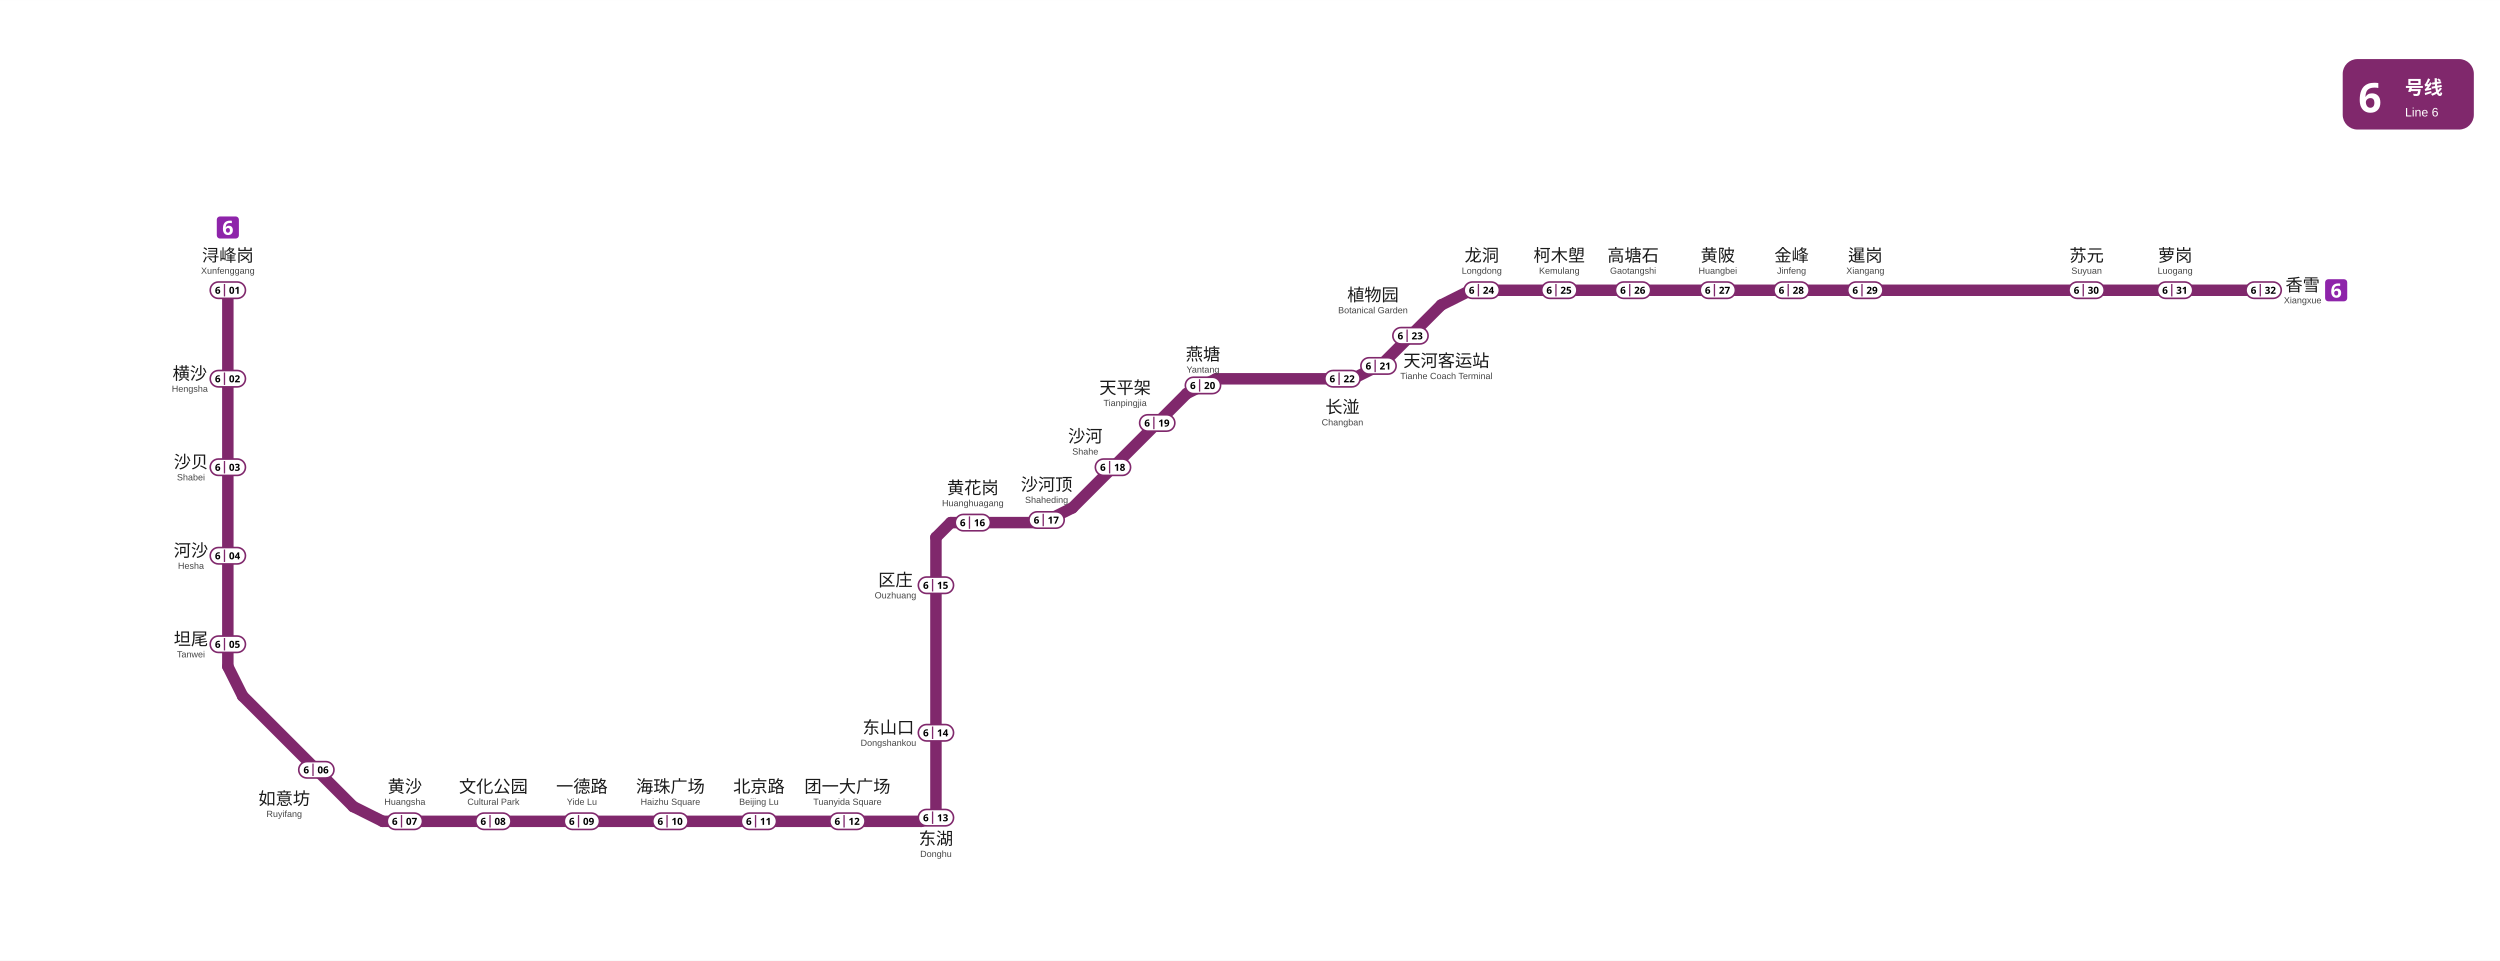
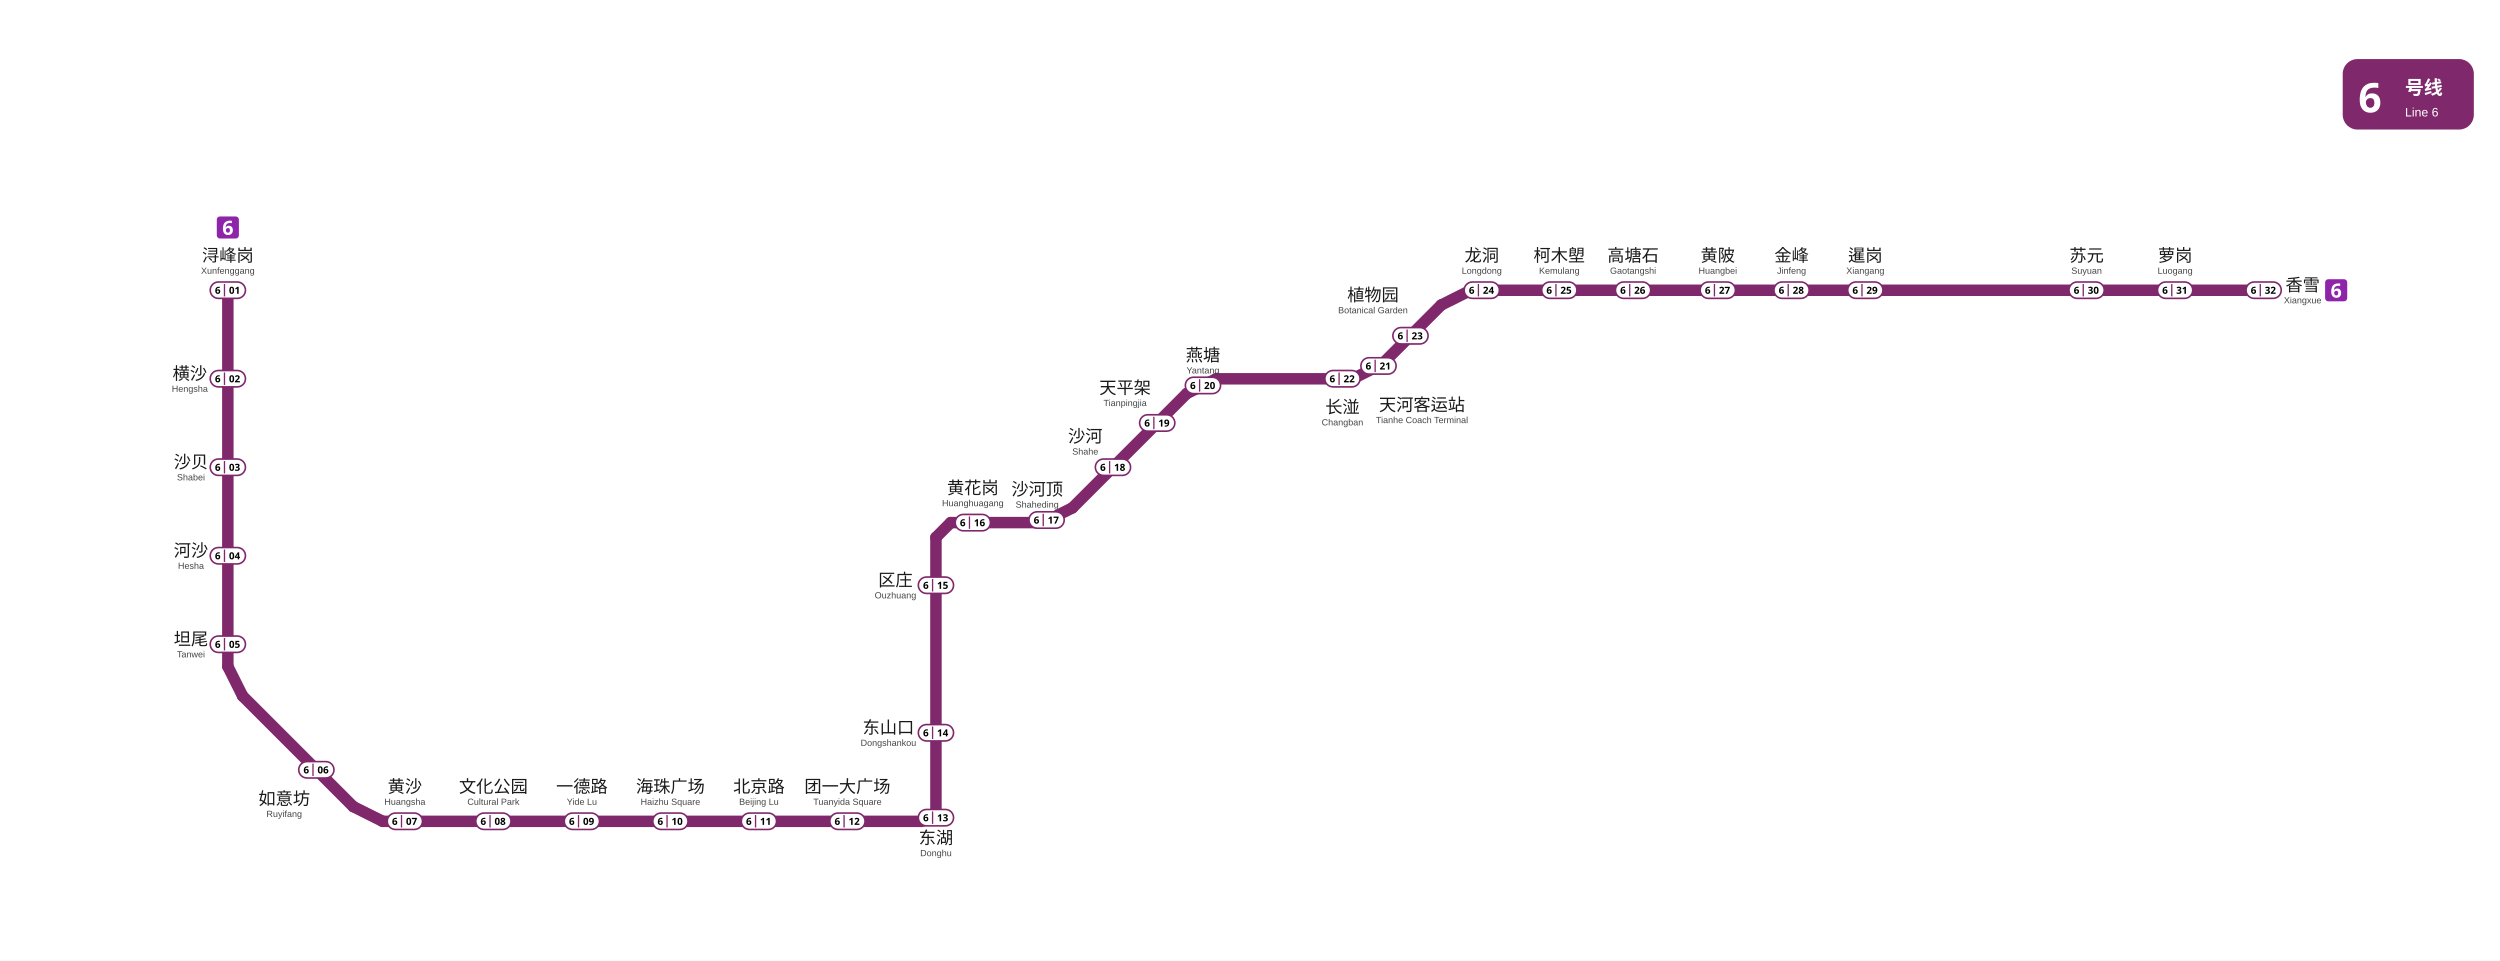
<svg xmlns="http://www.w3.org/2000/svg" viewBox="927.5 563.2 1525.2 586.0" data-pins="一德路,东山口,东湖,北京路,区庄,团一大广场,坦尾,天平架,天河客运站,如意坊,文化公园,暹岗,柯木塱,植物园,横沙,沙河,沙河顶,沙贝,河沙,浔峰岗,海珠广场,燕塘,苏元,萝岗,金峰,长湴,香雪,高塘石,黄沙,黄花岗,黄陂,龙洞" width="1525" height="586">
  <rect x="927.5" y="563.2" width="1525.245" height="586.05" fill="#ffffff" />
  <g id="走廊">
    <line x1="1066.50" y1="740.25" x2="1066.50" y2="969.75" style="fill:none;stroke:#80286c;stroke-width:7;stroke-linecap:round" />
    <line x1="1066.50" y1="969.75" x2="1075.50" y2="987.75" style="fill:none;stroke:#80286c;stroke-width:7;stroke-linecap:round" />
    <line x1="1075.50" y1="987.75" x2="1143.00" y2="1055.25" style="fill:none;stroke:#80286c;stroke-width:7;stroke-linecap:round" />
    <line x1="1143.00" y1="1055.25" x2="1161.00" y2="1064.25" style="fill:none;stroke:#80286c;stroke-width:7;stroke-linecap:round" />
    <line x1="1161.00" y1="1064.25" x2="1489.50" y2="1064.25" style="fill:none;stroke:#80286c;stroke-width:7;stroke-linecap:round" />
    <line x1="1489.50" y1="1064.25" x2="1498.50" y2="1062.00" style="fill:none;stroke:#80286c;stroke-width:7;stroke-linecap:round" />
    <line x1="1498.50" y1="891.00" x2="1498.50" y2="1062.00" style="fill:none;stroke:#80286c;stroke-width:7;stroke-linecap:round" />
    <line x1="1498.50" y1="891.00" x2="1507.50" y2="882.00" style="fill:none;stroke:#80286c;stroke-width:7;stroke-linecap:round" />
    <line x1="1507.50" y1="882.00" x2="1563.75" y2="882.00" style="fill:none;stroke:#80286c;stroke-width:7;stroke-linecap:round" />
    <line x1="1563.75" y1="882.00" x2="1581.75" y2="873.00" style="fill:none;stroke:#80286c;stroke-width:7;stroke-linecap:round" />
    <line x1="1581.75" y1="873.00" x2="1651.50" y2="803.25" style="fill:none;stroke:#80286c;stroke-width:7;stroke-linecap:round" />
    <line x1="1651.50" y1="803.25" x2="1669.50" y2="794.25" style="fill:none;stroke:#80286c;stroke-width:7;stroke-linecap:round" />
    <line x1="1669.50" y1="794.25" x2="1752.75" y2="794.25" style="fill:none;stroke:#80286c;stroke-width:7;stroke-linecap:round" />
    <line x1="1752.75" y1="794.25" x2="1770.75" y2="785.25" style="fill:none;stroke:#80286c;stroke-width:7;stroke-linecap:round" />
    <line x1="1770.75" y1="785.25" x2="1806.75" y2="749.25" style="fill:none;stroke:#80286c;stroke-width:7;stroke-linecap:round" />
    <line x1="1806.75" y1="749.25" x2="1824.75" y2="740.25" style="fill:none;stroke:#80286c;stroke-width:7;stroke-linecap:round" />
    <line x1="1824.75" y1="740.25" x2="2308.50" y2="740.25" style="fill:none;stroke:#80286c;stroke-width:7;stroke-linecap:round" />
  </g>
  <g id="线路徽标">
    <g data-badge="header" transform="translate(2356.74 599.2)" data-ink="#FFFFFF" data-box="2356.7,599.2,2436.7,642.2" data-chip="2356.7,599.2,2436.7,642.2">
      <rect x="0" y="0" width="80.0" height="43.0" rx="9.0" fill="#80286c" />
      <text x="9.5" y="32.5" font-family="'Microsoft YaHei', sans-serif" font-size="25" font-weight="bold" fill="#FFFFFF">6</text>
      <text x="38.0" y="21.5" font-family="'Microsoft YaHei', sans-serif" font-size="11.5" font-weight="600" fill="#FFFFFF">号线</text>
      <text x="38.0" y="35.0" font-family="Arial, sans-serif" font-size="7.5" fill="#FFFFFF">Line 6</text>
    </g>
    <g data-badge="chip" transform="translate(2346 733.505)" data-box="2346.0,733.5,2359.5,747.0">
      <path d="M11.54 13.49h-9.59c-1.07 0 -1.95 -0.88 -1.95 -1.95v-9.59c0 -1.07 0.88 -1.95 1.95 -1.95h9.59c1.07 0 1.95 0.88 1.95 1.95v9.59C13.49 12.61 12.61 13.49 11.54 13.49z" fill="#8E24AA" />
      <path d="M3.73 7.6c0 -0.49 0.04 -0.97 0.11 -1.46c0.07 -0.48 0.2 -0.94 0.38 -1.37c0.18 -0.43 0.43 -0.81 0.76 -1.14c0.32 -0.33 0.74 -0.59 1.24 -0.78c0.5 -0.19 1.11 -0.28 1.82 -0.28c0.17 0 0.36 0.01 0.59 0.02c0.22 0.01 0.41 0.03 0.56 0.07v1.45c-0.15 -0.03 -0.32 -0.06 -0.5 -0.08c-0.18 -0.02 -0.36 -0.04 -0.53 -0.04c-0.71 0 -1.26 0.11 -1.65 0.34c-0.39 0.22 -0.66 0.54 -0.82 0.94c-0.16 0.4 -0.25 0.87 -0.28 1.4h0.07c0.16 -0.28 0.39 -0.52 0.69 -0.71c0.3 -0.19 0.69 -0.29 1.17 -0.29c0.75 0 1.35 0.24 1.79 0.71c0.44 0.47 0.66 1.14 0.66 2c0 0.93 -0.26 1.66 -0.79 2.18c-0.52 0.53 -1.23 0.79 -2.13 0.79c-0.58 0 -1.11 -0.13 -1.58 -0.4c-0.47 -0.27 -0.85 -0.68 -1.13 -1.24C3.87 9.17 3.73 8.46 3.73 7.6zM6.82 9.91c0.35 0 0.64 -0.12 0.86 -0.37s0.34 -0.62 0.34 -1.13c0 -0.42 -0.1 -0.74 -0.29 -0.98c-0.19 -0.24 -0.48 -0.36 -0.88 -0.36c-0.27 0 -0.51 0.06 -0.7 0.18c-0.2 0.12 -0.35 0.27 -0.46 0.45c-0.11 0.18 -0.17 0.37 -0.17 0.56c0 0.26 0.05 0.52 0.14 0.78c0.1 0.26 0.24 0.47 0.44 0.63C6.31 9.83 6.54 9.91 6.82 9.91z" fill="#FFFFFF" />
    </g>
    <g data-badge="chip" transform="translate(1059.76 695.21)" data-box="1059.8,695.2,1073.2,708.7">
      <path d="M11.54 13.49h-9.59c-1.07 0 -1.95 -0.88 -1.95 -1.95v-9.59c0 -1.07 0.88 -1.95 1.95 -1.95h9.59c1.07 0 1.95 0.88 1.95 1.95v9.59C13.49 12.61 12.61 13.49 11.54 13.49z" fill="#8E24AA" />
      <path d="M3.73 7.6c0 -0.49 0.04 -0.97 0.11 -1.46c0.07 -0.48 0.2 -0.94 0.38 -1.37c0.18 -0.43 0.43 -0.81 0.76 -1.14c0.32 -0.33 0.74 -0.59 1.24 -0.78c0.5 -0.19 1.11 -0.28 1.82 -0.28c0.17 0 0.36 0.01 0.59 0.02c0.22 0.01 0.41 0.03 0.56 0.07v1.45c-0.15 -0.03 -0.32 -0.06 -0.5 -0.08c-0.18 -0.02 -0.36 -0.04 -0.53 -0.04c-0.71 0 -1.26 0.11 -1.65 0.34c-0.39 0.22 -0.66 0.54 -0.82 0.94c-0.16 0.4 -0.25 0.87 -0.28 1.4h0.07c0.16 -0.28 0.39 -0.52 0.69 -0.71c0.3 -0.19 0.69 -0.29 1.17 -0.29c0.75 0 1.35 0.24 1.79 0.71c0.44 0.47 0.66 1.14 0.66 2c0 0.93 -0.26 1.66 -0.79 2.18c-0.52 0.53 -1.23 0.79 -2.13 0.79c-0.58 0 -1.11 -0.13 -1.58 -0.4c-0.47 -0.27 -0.85 -0.68 -1.13 -1.24C3.87 9.17 3.73 8.46 3.73 7.6zM6.82 9.91c0.35 0 0.64 -0.12 0.86 -0.37s0.34 -0.62 0.34 -1.13c0 -0.42 -0.1 -0.74 -0.29 -0.98c-0.19 -0.24 -0.48 -0.36 -0.88 -0.36c-0.27 0 -0.51 0.06 -0.7 0.18c-0.2 0.12 -0.35 0.27 -0.46 0.45c-0.11 0.18 -0.17 0.37 -0.17 0.56c0 0.26 0.05 0.52 0.14 0.78c0.1 0.26 0.24 0.47 0.44 0.63C6.31 9.83 6.54 9.91 6.82 9.91z" fill="#FFFFFF" />
    </g>
  </g>
  <g id="站名标注" font-family="'Microsoft YaHei', 'PingFang SC', sans-serif">
    <text x="2332.30" y="740.73" text-anchor="middle" font-size="10.5" font-weight="500" fill="#1a1a1a">香雪</text>
    <text x="2332.30" y="748.23" text-anchor="middle" font-size="5.5" font-family="Arial, sans-serif" fill="#444444">Xiangxue</text>
    <text x="2254.50" y="722.70" text-anchor="middle" font-size="10.5" font-weight="500" fill="#1a1a1a">萝岗</text>
    <text x="2254.50" y="730.20" text-anchor="middle" font-size="5.5" font-family="Arial, sans-serif" fill="#444444">Luogang</text>
    <text x="2200.50" y="722.70" text-anchor="middle" font-size="10.5" font-weight="500" fill="#1a1a1a">苏元</text>
    <text x="2200.50" y="730.20" text-anchor="middle" font-size="5.5" font-family="Arial, sans-serif" fill="#444444">Suyuan</text>
    <text x="2065.50" y="722.70" text-anchor="middle" font-size="10.5" font-weight="500" fill="#1a1a1a">暹岗</text>
    <text x="2065.50" y="730.20" text-anchor="middle" font-size="5.5" font-family="Arial, sans-serif" fill="#444444">Xiangang</text>
    <text x="2020.50" y="722.70" text-anchor="middle" font-size="10.5" font-weight="500" fill="#1a1a1a">金峰</text>
    <text x="2020.50" y="730.20" text-anchor="middle" font-size="5.5" font-family="Arial, sans-serif" fill="#444444">Jinfeng</text>
    <text x="1975.50" y="722.70" text-anchor="middle" font-size="10.5" font-weight="500" fill="#1a1a1a">黄陂</text>
    <text x="1975.50" y="730.20" text-anchor="middle" font-size="5.5" font-family="Arial, sans-serif" fill="#444444">Huangbei</text>
    <text x="1923.80" y="722.70" text-anchor="middle" font-size="10.5" font-weight="500" fill="#1a1a1a">高塘石</text>
    <text x="1923.80" y="730.20" text-anchor="middle" font-size="5.5" font-family="Arial, sans-serif" fill="#444444">Gaotangshi</text>
    <text x="1878.80" y="722.70" text-anchor="middle" font-size="10.5" font-weight="500" fill="#1a1a1a">柯木塱</text>
    <text x="1878.80" y="730.20" text-anchor="middle" font-size="5.5" font-family="Arial, sans-serif" fill="#444444">Kemulang</text>
    <text x="1831.50" y="722.70" text-anchor="middle" font-size="10.5" font-weight="500" fill="#1a1a1a">龙洞</text>
    <text x="1831.50" y="730.20" text-anchor="middle" font-size="5.5" font-family="Arial, sans-serif" fill="#444444">Longdong</text>
    <text x="1746.50" y="815.20" text-anchor="middle" font-size="10.5" font-weight="500" fill="#1a1a1a">长湴</text>
    <text x="1746.50" y="822.70" text-anchor="middle" font-size="5.5" font-family="Arial, sans-serif" fill="#444444">Changban</text>
    <text x="1613.90" y="803.40" text-anchor="middle" font-size="10.5" font-weight="500" fill="#1a1a1a">天平架</text>
    <text x="1613.90" y="810.90" text-anchor="middle" font-size="5.5" font-family="Arial, sans-serif" fill="#444444">Tianpingjia</text>
    <text x="1589.60" y="833.00" text-anchor="middle" font-size="10.5" font-weight="500" fill="#1a1a1a">沙河</text>
    <text x="1589.60" y="840.50" text-anchor="middle" font-size="5.5" font-family="Arial, sans-serif" fill="#444444">Shahe</text>
    <text x="1473.80" y="920.73" text-anchor="middle" font-size="10.5" font-weight="500" fill="#1a1a1a">区庄</text>
    <text x="1473.80" y="928.23" text-anchor="middle" font-size="5.5" font-family="Arial, sans-serif" fill="#444444">Ouzhuang</text>
    <text x="1469.50" y="1010.73" text-anchor="middle" font-size="10.5" font-weight="500" fill="#1a1a1a">东山口</text>
    <text x="1469.50" y="1018.23" text-anchor="middle" font-size="5.5" font-family="Arial, sans-serif" fill="#444444">Dongshankou</text>
    <text x="1444.50" y="1046.70" text-anchor="middle" font-size="10.5" font-weight="500" fill="#1a1a1a">团一大广场</text>
    <text x="1444.50" y="1054.20" text-anchor="middle" font-size="5.5" font-family="Arial, sans-serif" fill="#444444">Tuanyida Square</text>
    <text x="1390.50" y="1046.70" text-anchor="middle" font-size="10.5" font-weight="500" fill="#1a1a1a">北京路</text>
    <text x="1390.50" y="1054.20" text-anchor="middle" font-size="5.5" font-family="Arial, sans-serif" fill="#444444">Beijing Lu</text>
    <text x="1336.50" y="1046.70" text-anchor="middle" font-size="10.5" font-weight="500" fill="#1a1a1a">海珠广场</text>
    <text x="1336.50" y="1054.20" text-anchor="middle" font-size="5.5" font-family="Arial, sans-serif" fill="#444444">Haizhu Square</text>
    <text x="1282.50" y="1046.70" text-anchor="middle" font-size="10.5" font-weight="500" fill="#1a1a1a">一德路</text>
    <text x="1282.50" y="1054.20" text-anchor="middle" font-size="5.5" font-family="Arial, sans-serif" fill="#444444">Yide Lu</text>
    <text x="1228.50" y="1046.70" text-anchor="middle" font-size="10.5" font-weight="500" fill="#1a1a1a">文化公园</text>
    <text x="1228.50" y="1054.20" text-anchor="middle" font-size="5.5" font-family="Arial, sans-serif" fill="#444444">Cultural Park</text>
    <text x="1174.50" y="1046.70" text-anchor="middle" font-size="10.5" font-weight="500" fill="#1a1a1a">黄沙</text>
    <text x="1174.50" y="1054.20" text-anchor="middle" font-size="5.5" font-family="Arial, sans-serif" fill="#444444">Huangsha</text>
    <text x="1100.90" y="1054.10" text-anchor="middle" font-size="10.5" font-weight="500" fill="#1a1a1a">如意坊</text>
    <text x="1100.90" y="1061.60" text-anchor="middle" font-size="5.5" font-family="Arial, sans-serif" fill="#444444">Ruyifang</text>
    <text x="1044.00" y="956.73" text-anchor="middle" font-size="10.5" font-weight="500" fill="#1a1a1a">坦尾</text>
    <text x="1044.00" y="964.23" text-anchor="middle" font-size="5.5" font-family="Arial, sans-serif" fill="#444444">Tanwei</text>
    <text x="1044.00" y="902.73" text-anchor="middle" font-size="10.5" font-weight="500" fill="#1a1a1a">河沙</text>
    <text x="1044.00" y="910.23" text-anchor="middle" font-size="5.5" font-family="Arial, sans-serif" fill="#444444">Hesha</text>
    <text x="1044.00" y="848.73" text-anchor="middle" font-size="10.5" font-weight="500" fill="#1a1a1a">沙贝</text>
    <text x="1044.00" y="856.23" text-anchor="middle" font-size="5.5" font-family="Arial, sans-serif" fill="#444444">Shabei</text>
    <text x="1043.30" y="794.73" text-anchor="middle" font-size="10.5" font-weight="500" fill="#1a1a1a">横沙</text>
    <text x="1043.30" y="802.23" text-anchor="middle" font-size="5.5" font-family="Arial, sans-serif" fill="#444444">Hengsha</text>
    <text x="1066.50" y="722.70" text-anchor="middle" font-size="10.5" font-weight="500" fill="#1a1a1a">浔峰岗</text>
    <text x="1066.50" y="730.20" text-anchor="middle" font-size="5.5" font-family="Arial, sans-serif" fill="#444444">Xunfenggang</text>
    <text x="1765.10" y="746.80" text-anchor="middle" font-size="10.5" font-weight="500" fill="#1a1a1a">植物园</text>
    <text x="1765.10" y="754.30" text-anchor="middle" font-size="5.5" font-family="Arial, sans-serif" fill="#444444">Botanical Garden</text>
-     <text x="1809.90" y="786.93" text-anchor="middle" font-size="10.5" font-weight="500" fill="#1a1a1a">天河客运站</text>
-     <text x="1809.90" y="794.43" text-anchor="middle" font-size="5.5" font-family="Arial, sans-serif" fill="#444444">Tianhe Coach Terminal</text>
-     <text x="1661.40" y="783.00" text-anchor="middle" font-size="10.5" font-weight="500" fill="#1a1a1a">燕塘</text>
-     <text x="1661.40" y="790.50" text-anchor="middle" font-size="5.5" font-family="Arial, sans-serif" fill="#444444">Yantang</text>
-     <text x="1566.00" y="862.50" text-anchor="middle" font-size="10.5" font-weight="500" fill="#1a1a1a">沙河顶</text>
-     <text x="1566.00" y="870.00" text-anchor="middle" font-size="5.5" font-family="Arial, sans-serif" fill="#444444">Shaheding</text>
+     <text x="1795.03" y="813.80" text-anchor="middle" font-size="10.5" font-weight="500" fill="#1a1a1a">天河客运站</text>
+     <text x="1795.03" y="821.30" text-anchor="middle" font-size="5.5" font-family="Arial, sans-serif" fill="#444444">Tianhe Coach Terminal</text>
+     <text x="1661.40" y="783.50" text-anchor="middle" font-size="10.5" font-weight="500" fill="#1a1a1a">燕塘</text>
+     <text x="1661.40" y="791.00" text-anchor="middle" font-size="5.5" font-family="Arial, sans-serif" fill="#444444">Yantang</text>
+     <text x="1560.26" y="865.36" text-anchor="middle" font-size="10.5" font-weight="500" fill="#1a1a1a">沙河顶</text>
+     <text x="1560.26" y="872.86" text-anchor="middle" font-size="5.5" font-family="Arial, sans-serif" fill="#444444">Shaheding</text>
    <text x="1521.00" y="864.50" text-anchor="middle" font-size="10.5" font-weight="500" fill="#1a1a1a">黄花岗</text>
    <text x="1521.00" y="872.00" text-anchor="middle" font-size="5.5" font-family="Arial, sans-serif" fill="#444444">Huanghuagang</text>
-     <text x="1498.50" y="1078.50" text-anchor="middle" font-size="10.5" font-weight="500" fill="#1a1a1a">东湖</text>
-     <text x="1498.50" y="1086.00" text-anchor="middle" font-size="5.5" font-family="Arial, sans-serif" fill="#444444">Donghu</text>
+     <text x="1498.50" y="1078.00" text-anchor="middle" font-size="10.5" font-weight="500" fill="#1a1a1a">东湖</text>
+     <text x="1498.50" y="1085.50" text-anchor="middle" font-size="5.5" font-family="Arial, sans-serif" fill="#444444">Donghu</text>
  </g>
  <g id="编号牌" font-family="'Microsoft YaHei', 'PingFang SC', sans-serif">
    <rect x="2297.75" y="735.20" width="21.50" height="10.00" rx="5.00" fill="#FFFFFF" stroke="#80286c" stroke-width="1.0" />
    <line x1="2306.45" y1="736.40" x2="2306.45" y2="744.00" stroke="#80286c" stroke-width="0.8" />
    <text x="2302.35" y="740.08" text-anchor="middle" dominant-baseline="central" font-size="6.0" font-weight="700" fill="#000000">6</text>
    <text x="2312.60" y="740.08" text-anchor="middle" dominant-baseline="central" font-size="6.0" font-weight="700" fill="#000000">32</text>
    <rect x="2243.75" y="735.20" width="21.50" height="10.00" rx="5.00" fill="#FFFFFF" stroke="#80286c" stroke-width="1.0" />
    <line x1="2252.45" y1="736.40" x2="2252.45" y2="744.00" stroke="#80286c" stroke-width="0.8" />
    <text x="2248.35" y="740.08" text-anchor="middle" dominant-baseline="central" font-size="6.0" font-weight="700" fill="#000000">6</text>
    <text x="2258.60" y="740.08" text-anchor="middle" dominant-baseline="central" font-size="6.0" font-weight="700" fill="#000000">31</text>
    <rect x="2189.75" y="735.20" width="21.50" height="10.00" rx="5.00" fill="#FFFFFF" stroke="#80286c" stroke-width="1.0" />
    <line x1="2198.45" y1="736.40" x2="2198.45" y2="744.00" stroke="#80286c" stroke-width="0.8" />
    <text x="2194.35" y="740.08" text-anchor="middle" dominant-baseline="central" font-size="6.0" font-weight="700" fill="#000000">6</text>
    <text x="2204.60" y="740.08" text-anchor="middle" dominant-baseline="central" font-size="6.0" font-weight="700" fill="#000000">30</text>
    <rect x="2054.75" y="735.20" width="21.50" height="10.00" rx="5.00" fill="#FFFFFF" stroke="#80286c" stroke-width="1.0" />
    <line x1="2063.45" y1="736.40" x2="2063.45" y2="744.00" stroke="#80286c" stroke-width="0.8" />
    <text x="2059.35" y="740.08" text-anchor="middle" dominant-baseline="central" font-size="6.0" font-weight="700" fill="#000000">6</text>
    <text x="2069.60" y="740.08" text-anchor="middle" dominant-baseline="central" font-size="6.0" font-weight="700" fill="#000000">29</text>
    <rect x="2009.75" y="735.20" width="21.50" height="10.00" rx="5.00" fill="#FFFFFF" stroke="#80286c" stroke-width="1.0" />
    <line x1="2018.45" y1="736.40" x2="2018.45" y2="744.00" stroke="#80286c" stroke-width="0.8" />
    <text x="2014.35" y="740.08" text-anchor="middle" dominant-baseline="central" font-size="6.0" font-weight="700" fill="#000000">6</text>
    <text x="2024.60" y="740.08" text-anchor="middle" dominant-baseline="central" font-size="6.0" font-weight="700" fill="#000000">28</text>
    <rect x="1964.75" y="735.20" width="21.50" height="10.00" rx="5.00" fill="#FFFFFF" stroke="#80286c" stroke-width="1.0" />
    <line x1="1973.45" y1="736.40" x2="1973.45" y2="744.00" stroke="#80286c" stroke-width="0.8" />
    <text x="1969.35" y="740.08" text-anchor="middle" dominant-baseline="central" font-size="6.0" font-weight="700" fill="#000000">6</text>
    <text x="1979.60" y="740.08" text-anchor="middle" dominant-baseline="central" font-size="6.0" font-weight="700" fill="#000000">27</text>
    <rect x="1913.05" y="735.20" width="21.50" height="10.00" rx="5.00" fill="#FFFFFF" stroke="#80286c" stroke-width="1.0" />
    <line x1="1921.75" y1="736.40" x2="1921.75" y2="744.00" stroke="#80286c" stroke-width="0.8" />
    <text x="1917.65" y="740.08" text-anchor="middle" dominant-baseline="central" font-size="6.0" font-weight="700" fill="#000000">6</text>
    <text x="1927.90" y="740.08" text-anchor="middle" dominant-baseline="central" font-size="6.0" font-weight="700" fill="#000000">26</text>
    <rect x="1868.05" y="735.20" width="21.50" height="10.00" rx="5.00" fill="#FFFFFF" stroke="#80286c" stroke-width="1.0" />
    <line x1="1876.75" y1="736.40" x2="1876.75" y2="744.00" stroke="#80286c" stroke-width="0.8" />
    <text x="1872.65" y="740.08" text-anchor="middle" dominant-baseline="central" font-size="6.0" font-weight="700" fill="#000000">6</text>
    <text x="1882.90" y="740.08" text-anchor="middle" dominant-baseline="central" font-size="6.0" font-weight="700" fill="#000000">25</text>
    <rect x="1820.75" y="735.20" width="21.50" height="10.00" rx="5.00" fill="#FFFFFF" stroke="#80286c" stroke-width="1.0" />
    <line x1="1829.45" y1="736.40" x2="1829.45" y2="744.00" stroke="#80286c" stroke-width="0.8" />
    <text x="1825.35" y="740.08" text-anchor="middle" dominant-baseline="central" font-size="6.0" font-weight="700" fill="#000000">6</text>
    <text x="1835.60" y="740.08" text-anchor="middle" dominant-baseline="central" font-size="6.0" font-weight="700" fill="#000000">24</text>
    <rect x="1777.25" y="763.00" width="21.50" height="10.00" rx="5.00" fill="#FFFFFF" stroke="#80286c" stroke-width="1.0" />
    <line x1="1785.95" y1="764.20" x2="1785.95" y2="771.80" stroke="#80286c" stroke-width="0.8" />
    <text x="1781.85" y="767.88" text-anchor="middle" dominant-baseline="central" font-size="6.0" font-weight="700" fill="#000000">6</text>
    <text x="1792.10" y="767.88" text-anchor="middle" dominant-baseline="central" font-size="6.0" font-weight="700" fill="#000000">23</text>
    <rect x="1735.75" y="789.20" width="21.50" height="10.00" rx="5.00" fill="#FFFFFF" stroke="#80286c" stroke-width="1.0" />
    <line x1="1744.45" y1="790.40" x2="1744.45" y2="798.00" stroke="#80286c" stroke-width="0.8" />
    <text x="1740.35" y="794.08" text-anchor="middle" dominant-baseline="central" font-size="6.0" font-weight="700" fill="#000000">6</text>
    <text x="1750.60" y="794.08" text-anchor="middle" dominant-baseline="central" font-size="6.0" font-weight="700" fill="#000000">22</text>
    <rect x="1757.75" y="781.40" width="21.50" height="10.00" rx="5.00" fill="#FFFFFF" stroke="#80286c" stroke-width="1.0" />
    <line x1="1766.45" y1="782.60" x2="1766.45" y2="790.20" stroke="#80286c" stroke-width="0.8" />
    <text x="1762.35" y="786.28" text-anchor="middle" dominant-baseline="central" font-size="6.0" font-weight="700" fill="#000000">6</text>
    <text x="1772.60" y="786.28" text-anchor="middle" dominant-baseline="central" font-size="6.0" font-weight="700" fill="#000000">21</text>
    <rect x="1650.65" y="793.30" width="21.50" height="10.00" rx="5.00" fill="#FFFFFF" stroke="#80286c" stroke-width="1.0" />
    <line x1="1659.35" y1="794.50" x2="1659.35" y2="802.10" stroke="#80286c" stroke-width="0.8" />
    <text x="1655.25" y="798.18" text-anchor="middle" dominant-baseline="central" font-size="6.0" font-weight="700" fill="#000000">6</text>
    <text x="1665.50" y="798.18" text-anchor="middle" dominant-baseline="central" font-size="6.0" font-weight="700" fill="#000000">20</text>
    <rect x="1622.75" y="816.20" width="21.50" height="10.00" rx="5.00" fill="#FFFFFF" stroke="#80286c" stroke-width="1.0" />
    <line x1="1631.45" y1="817.40" x2="1631.45" y2="825.00" stroke="#80286c" stroke-width="0.8" />
    <text x="1627.35" y="821.08" text-anchor="middle" dominant-baseline="central" font-size="6.0" font-weight="700" fill="#000000">6</text>
    <text x="1637.60" y="821.08" text-anchor="middle" dominant-baseline="central" font-size="6.0" font-weight="700" fill="#000000">19</text>
    <rect x="1595.75" y="843.20" width="21.50" height="10.00" rx="5.00" fill="#FFFFFF" stroke="#80286c" stroke-width="1.0" />
    <line x1="1604.45" y1="844.40" x2="1604.45" y2="852.00" stroke="#80286c" stroke-width="0.8" />
    <text x="1600.35" y="848.08" text-anchor="middle" dominant-baseline="central" font-size="6.0" font-weight="700" fill="#000000">6</text>
    <text x="1610.60" y="848.08" text-anchor="middle" dominant-baseline="central" font-size="6.0" font-weight="700" fill="#000000">18</text>
    <rect x="1555.25" y="875.40" width="21.50" height="10.00" rx="5.00" fill="#FFFFFF" stroke="#80286c" stroke-width="1.0" />
    <line x1="1563.95" y1="876.60" x2="1563.95" y2="884.20" stroke="#80286c" stroke-width="0.8" />
    <text x="1559.85" y="880.28" text-anchor="middle" dominant-baseline="central" font-size="6.0" font-weight="700" fill="#000000">6</text>
    <text x="1570.10" y="880.28" text-anchor="middle" dominant-baseline="central" font-size="6.0" font-weight="700" fill="#000000">17</text>
    <rect x="1510.25" y="877.00" width="21.50" height="10.00" rx="5.00" fill="#FFFFFF" stroke="#80286c" stroke-width="1.0" />
    <line x1="1518.95" y1="878.20" x2="1518.95" y2="885.80" stroke="#80286c" stroke-width="0.8" />
    <text x="1514.85" y="881.88" text-anchor="middle" dominant-baseline="central" font-size="6.0" font-weight="700" fill="#000000">6</text>
    <text x="1525.10" y="881.88" text-anchor="middle" dominant-baseline="central" font-size="6.0" font-weight="700" fill="#000000">16</text>
    <rect x="1487.75" y="915.20" width="21.50" height="10.00" rx="5.00" fill="#FFFFFF" stroke="#80286c" stroke-width="1.0" />
    <line x1="1496.45" y1="916.40" x2="1496.45" y2="924.00" stroke="#80286c" stroke-width="0.8" />
    <text x="1492.35" y="920.08" text-anchor="middle" dominant-baseline="central" font-size="6.0" font-weight="700" fill="#000000">6</text>
    <text x="1502.60" y="920.08" text-anchor="middle" dominant-baseline="central" font-size="6.0" font-weight="700" fill="#000000">15</text>
    <rect x="1487.75" y="1005.20" width="21.50" height="10.00" rx="5.00" fill="#FFFFFF" stroke="#80286c" stroke-width="1.0" />
    <line x1="1496.45" y1="1006.40" x2="1496.45" y2="1014.00" stroke="#80286c" stroke-width="0.8" />
    <text x="1492.35" y="1010.08" text-anchor="middle" dominant-baseline="central" font-size="6.0" font-weight="700" fill="#000000">6</text>
    <text x="1502.60" y="1010.08" text-anchor="middle" dominant-baseline="central" font-size="6.0" font-weight="700" fill="#000000">14</text>
    <rect x="1487.75" y="1057.00" width="21.50" height="10.00" rx="5.00" fill="#FFFFFF" stroke="#80286c" stroke-width="1.0" />
    <line x1="1496.45" y1="1058.20" x2="1496.45" y2="1065.80" stroke="#80286c" stroke-width="0.8" />
    <text x="1492.35" y="1061.88" text-anchor="middle" dominant-baseline="central" font-size="6.0" font-weight="700" fill="#000000">6</text>
    <text x="1502.60" y="1061.88" text-anchor="middle" dominant-baseline="central" font-size="6.0" font-weight="700" fill="#000000">13</text>
    <rect x="1433.75" y="1059.20" width="21.50" height="10.00" rx="5.00" fill="#FFFFFF" stroke="#80286c" stroke-width="1.0" />
    <line x1="1442.45" y1="1060.40" x2="1442.45" y2="1068.00" stroke="#80286c" stroke-width="0.8" />
    <text x="1438.35" y="1064.08" text-anchor="middle" dominant-baseline="central" font-size="6.0" font-weight="700" fill="#000000">6</text>
    <text x="1448.60" y="1064.08" text-anchor="middle" dominant-baseline="central" font-size="6.0" font-weight="700" fill="#000000">12</text>
    <rect x="1379.75" y="1059.20" width="21.50" height="10.00" rx="5.00" fill="#FFFFFF" stroke="#80286c" stroke-width="1.0" />
    <line x1="1388.45" y1="1060.40" x2="1388.45" y2="1068.00" stroke="#80286c" stroke-width="0.8" />
    <text x="1384.35" y="1064.08" text-anchor="middle" dominant-baseline="central" font-size="6.0" font-weight="700" fill="#000000">6</text>
    <text x="1394.60" y="1064.08" text-anchor="middle" dominant-baseline="central" font-size="6.0" font-weight="700" fill="#000000">11</text>
    <rect x="1325.75" y="1059.20" width="21.50" height="10.00" rx="5.00" fill="#FFFFFF" stroke="#80286c" stroke-width="1.0" />
    <line x1="1334.45" y1="1060.40" x2="1334.45" y2="1068.00" stroke="#80286c" stroke-width="0.8" />
    <text x="1330.35" y="1064.08" text-anchor="middle" dominant-baseline="central" font-size="6.0" font-weight="700" fill="#000000">6</text>
    <text x="1340.60" y="1064.08" text-anchor="middle" dominant-baseline="central" font-size="6.0" font-weight="700" fill="#000000">10</text>
    <rect x="1271.75" y="1059.20" width="21.50" height="10.00" rx="5.00" fill="#FFFFFF" stroke="#80286c" stroke-width="1.0" />
    <line x1="1280.45" y1="1060.40" x2="1280.45" y2="1068.00" stroke="#80286c" stroke-width="0.8" />
    <text x="1276.35" y="1064.08" text-anchor="middle" dominant-baseline="central" font-size="6.0" font-weight="700" fill="#000000">6</text>
    <text x="1286.60" y="1064.08" text-anchor="middle" dominant-baseline="central" font-size="6.0" font-weight="700" fill="#000000">09</text>
    <rect x="1217.75" y="1059.20" width="21.50" height="10.00" rx="5.00" fill="#FFFFFF" stroke="#80286c" stroke-width="1.0" />
    <line x1="1226.45" y1="1060.40" x2="1226.45" y2="1068.00" stroke="#80286c" stroke-width="0.8" />
    <text x="1222.35" y="1064.08" text-anchor="middle" dominant-baseline="central" font-size="6.0" font-weight="700" fill="#000000">6</text>
    <text x="1232.60" y="1064.08" text-anchor="middle" dominant-baseline="central" font-size="6.0" font-weight="700" fill="#000000">08</text>
    <rect x="1163.75" y="1059.20" width="21.50" height="10.00" rx="5.00" fill="#FFFFFF" stroke="#80286c" stroke-width="1.0" />
    <line x1="1172.45" y1="1060.40" x2="1172.45" y2="1068.00" stroke="#80286c" stroke-width="0.8" />
    <text x="1168.35" y="1064.08" text-anchor="middle" dominant-baseline="central" font-size="6.0" font-weight="700" fill="#000000">6</text>
    <text x="1178.60" y="1064.08" text-anchor="middle" dominant-baseline="central" font-size="6.0" font-weight="700" fill="#000000">07</text>
    <rect x="1109.75" y="1027.80" width="21.50" height="10.00" rx="5.00" fill="#FFFFFF" stroke="#80286c" stroke-width="1.0" />
    <line x1="1118.45" y1="1029.00" x2="1118.45" y2="1036.60" stroke="#80286c" stroke-width="0.8" />
    <text x="1114.35" y="1032.68" text-anchor="middle" dominant-baseline="central" font-size="6.0" font-weight="700" fill="#000000">6</text>
    <text x="1124.60" y="1032.68" text-anchor="middle" dominant-baseline="central" font-size="6.0" font-weight="700" fill="#000000">06</text>
    <rect x="1055.75" y="951.20" width="21.50" height="10.00" rx="5.00" fill="#FFFFFF" stroke="#80286c" stroke-width="1.0" />
    <line x1="1064.45" y1="952.40" x2="1064.45" y2="960.00" stroke="#80286c" stroke-width="0.8" />
    <text x="1060.35" y="956.08" text-anchor="middle" dominant-baseline="central" font-size="6.0" font-weight="700" fill="#000000">6</text>
    <text x="1070.60" y="956.08" text-anchor="middle" dominant-baseline="central" font-size="6.0" font-weight="700" fill="#000000">05</text>
    <rect x="1055.75" y="897.20" width="21.50" height="10.00" rx="5.00" fill="#FFFFFF" stroke="#80286c" stroke-width="1.0" />
    <line x1="1064.45" y1="898.40" x2="1064.45" y2="906.00" stroke="#80286c" stroke-width="0.8" />
    <text x="1060.35" y="902.08" text-anchor="middle" dominant-baseline="central" font-size="6.0" font-weight="700" fill="#000000">6</text>
    <text x="1070.60" y="902.08" text-anchor="middle" dominant-baseline="central" font-size="6.0" font-weight="700" fill="#000000">04</text>
    <rect x="1055.75" y="843.20" width="21.50" height="10.00" rx="5.00" fill="#FFFFFF" stroke="#80286c" stroke-width="1.0" />
    <line x1="1064.45" y1="844.40" x2="1064.45" y2="852.00" stroke="#80286c" stroke-width="0.8" />
    <text x="1060.35" y="848.08" text-anchor="middle" dominant-baseline="central" font-size="6.0" font-weight="700" fill="#000000">6</text>
    <text x="1070.60" y="848.08" text-anchor="middle" dominant-baseline="central" font-size="6.0" font-weight="700" fill="#000000">03</text>
    <rect x="1055.75" y="789.20" width="21.50" height="10.00" rx="5.00" fill="#FFFFFF" stroke="#80286c" stroke-width="1.0" />
    <line x1="1064.45" y1="790.40" x2="1064.45" y2="798.00" stroke="#80286c" stroke-width="0.8" />
    <text x="1060.35" y="794.08" text-anchor="middle" dominant-baseline="central" font-size="6.0" font-weight="700" fill="#000000">6</text>
    <text x="1070.60" y="794.08" text-anchor="middle" dominant-baseline="central" font-size="6.0" font-weight="700" fill="#000000">02</text>
    <rect x="1055.75" y="735.20" width="21.50" height="10.00" rx="5.00" fill="#FFFFFF" stroke="#80286c" stroke-width="1.0" />
    <line x1="1064.45" y1="736.40" x2="1064.45" y2="744.00" stroke="#80286c" stroke-width="0.8" />
    <text x="1060.35" y="740.08" text-anchor="middle" dominant-baseline="central" font-size="6.0" font-weight="700" fill="#000000">6</text>
    <text x="1070.60" y="740.08" text-anchor="middle" dominant-baseline="central" font-size="6.0" font-weight="700" fill="#000000">01</text>
  </g>
</svg>
